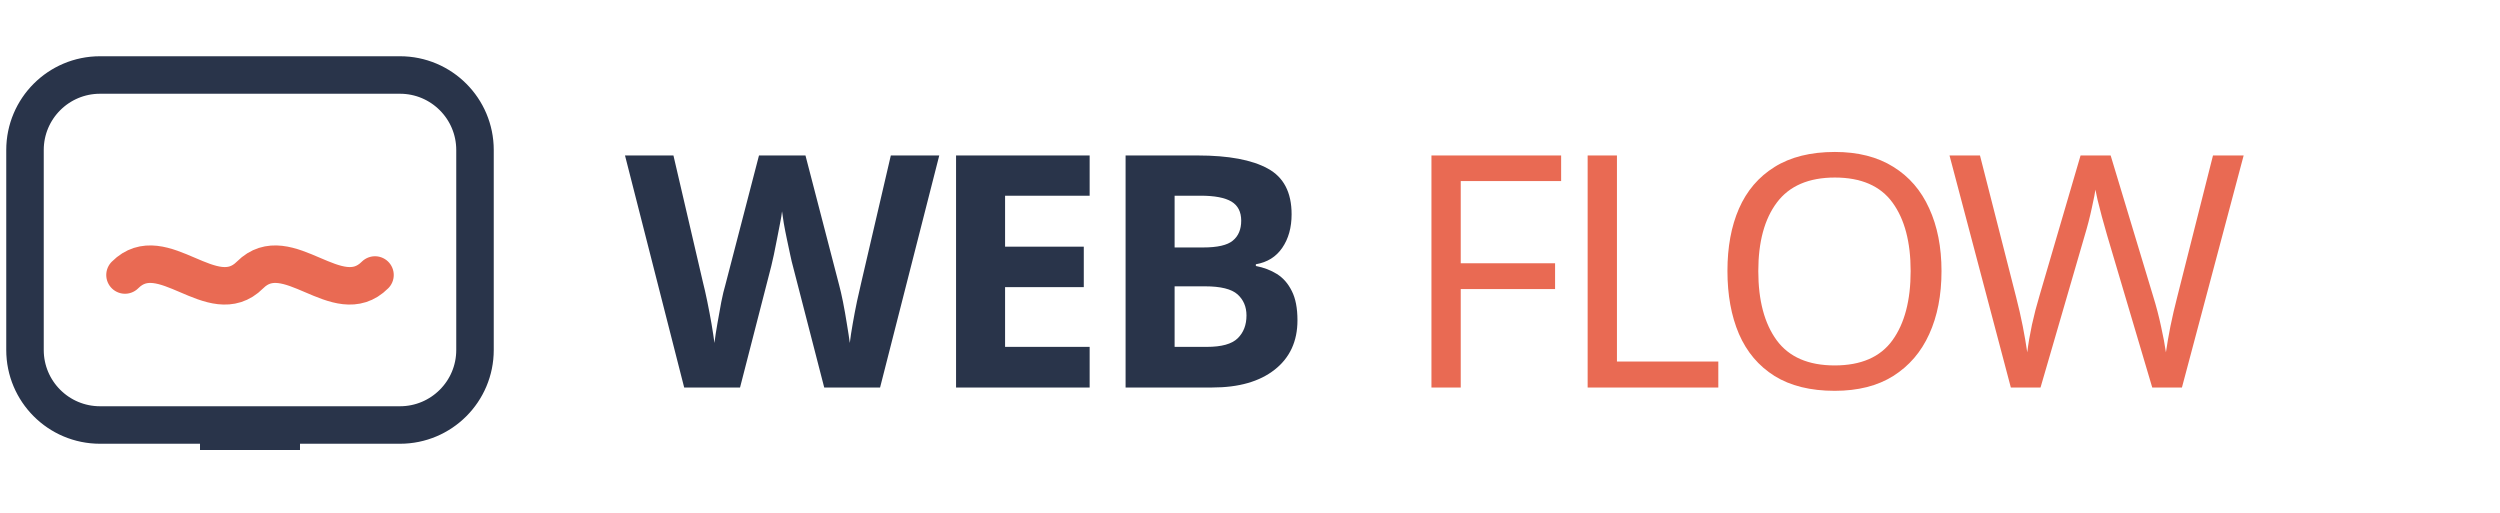
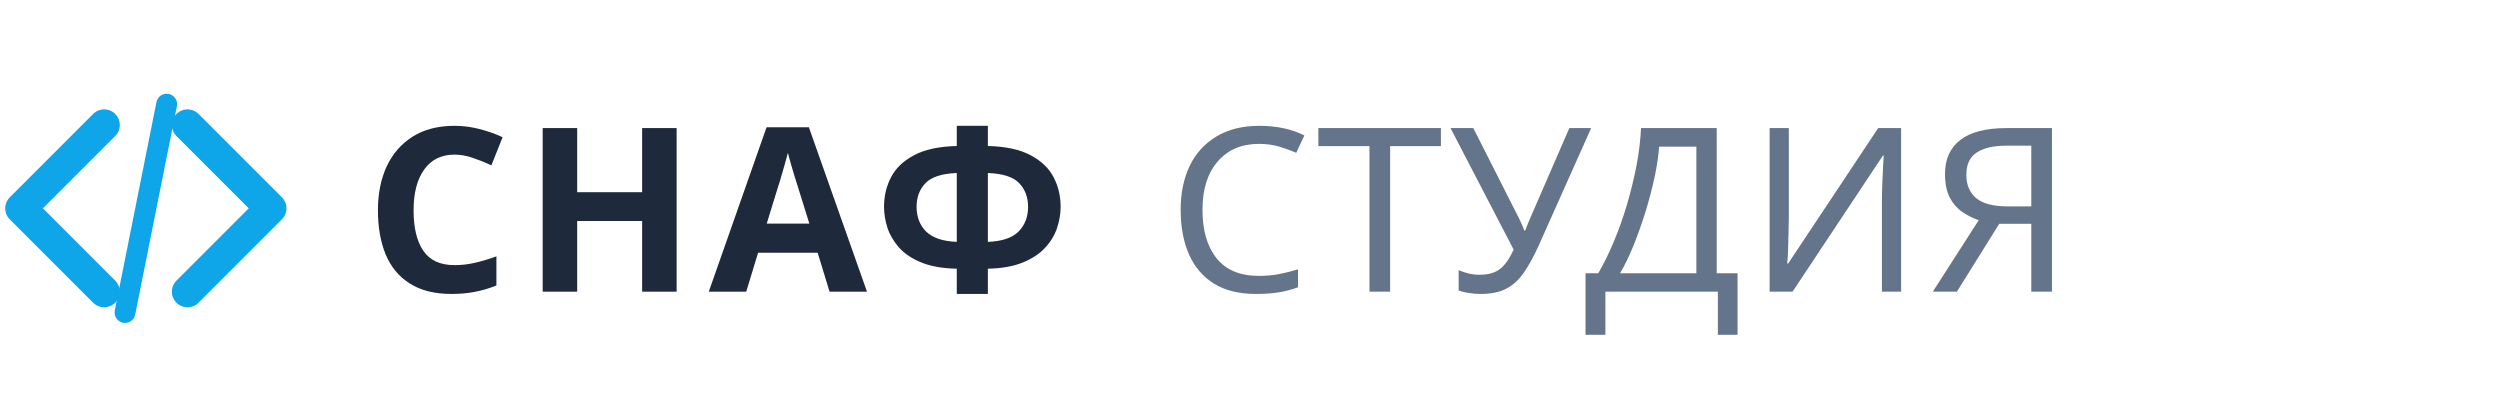
- <svg xmlns="http://www.w3.org/2000/svg" width="200" height="41" viewBox="0 0 200 41" fill="none">
-   <rect x="2" y="6" width="36" height="28" rx="6" stroke="#29344A" stroke-width="3" />
-   <path d="M10 22C13 19 17 25 20 22C23 19 27 25 30 22" stroke="#E96A53" stroke-width="3" stroke-linecap="round" stroke-linejoin="round" />
-   <rect x="16" y="34" width="8" height="2" fill="#29344A" />
-   <text x="50" y="31" fill="#29344A" style="font-family: 'Montserrat', sans-serif; font-weight: 800; font-size: 26px; letter-spacing: -1px;">WEB</text>
-   <text x="112" y="31" fill="#E96A53" style="font-family: 'Montserrat', sans-serif; font-weight: 400; font-size: 26px; letter-spacing: -1px;">FLOW</text>
+ <svg xmlns="http://www.w3.org/2000/svg" width="240" height="40" viewBox="0 0 240 40" fill="none">
+   <path d="M10 12L2 20L10 28" stroke="#0EA5E9" stroke-width="3" stroke-linecap="round" stroke-linejoin="round" />
+   <path d="M18 12L26 20L18 28" stroke="#0EA5E9" stroke-width="3" stroke-linecap="round" stroke-linejoin="round" />
+   <path d="M16 10L12 30" stroke="#0EA5E9" stroke-width="2" stroke-linecap="round" />
+   <text x="35" y="28" fill="#1E293B" style="font-family: 'Montserrat', sans-serif; font-weight: 800; font-size: 22px; letter-spacing: 0.05em;">СНАФ</text>
+   <text x="112" y="28" fill="#64748B" style="font-family: 'Montserrat', sans-serif; font-weight: 400; font-size: 22px; letter-spacing: 0.02em;">СТУДИЯ</text>
</svg>
